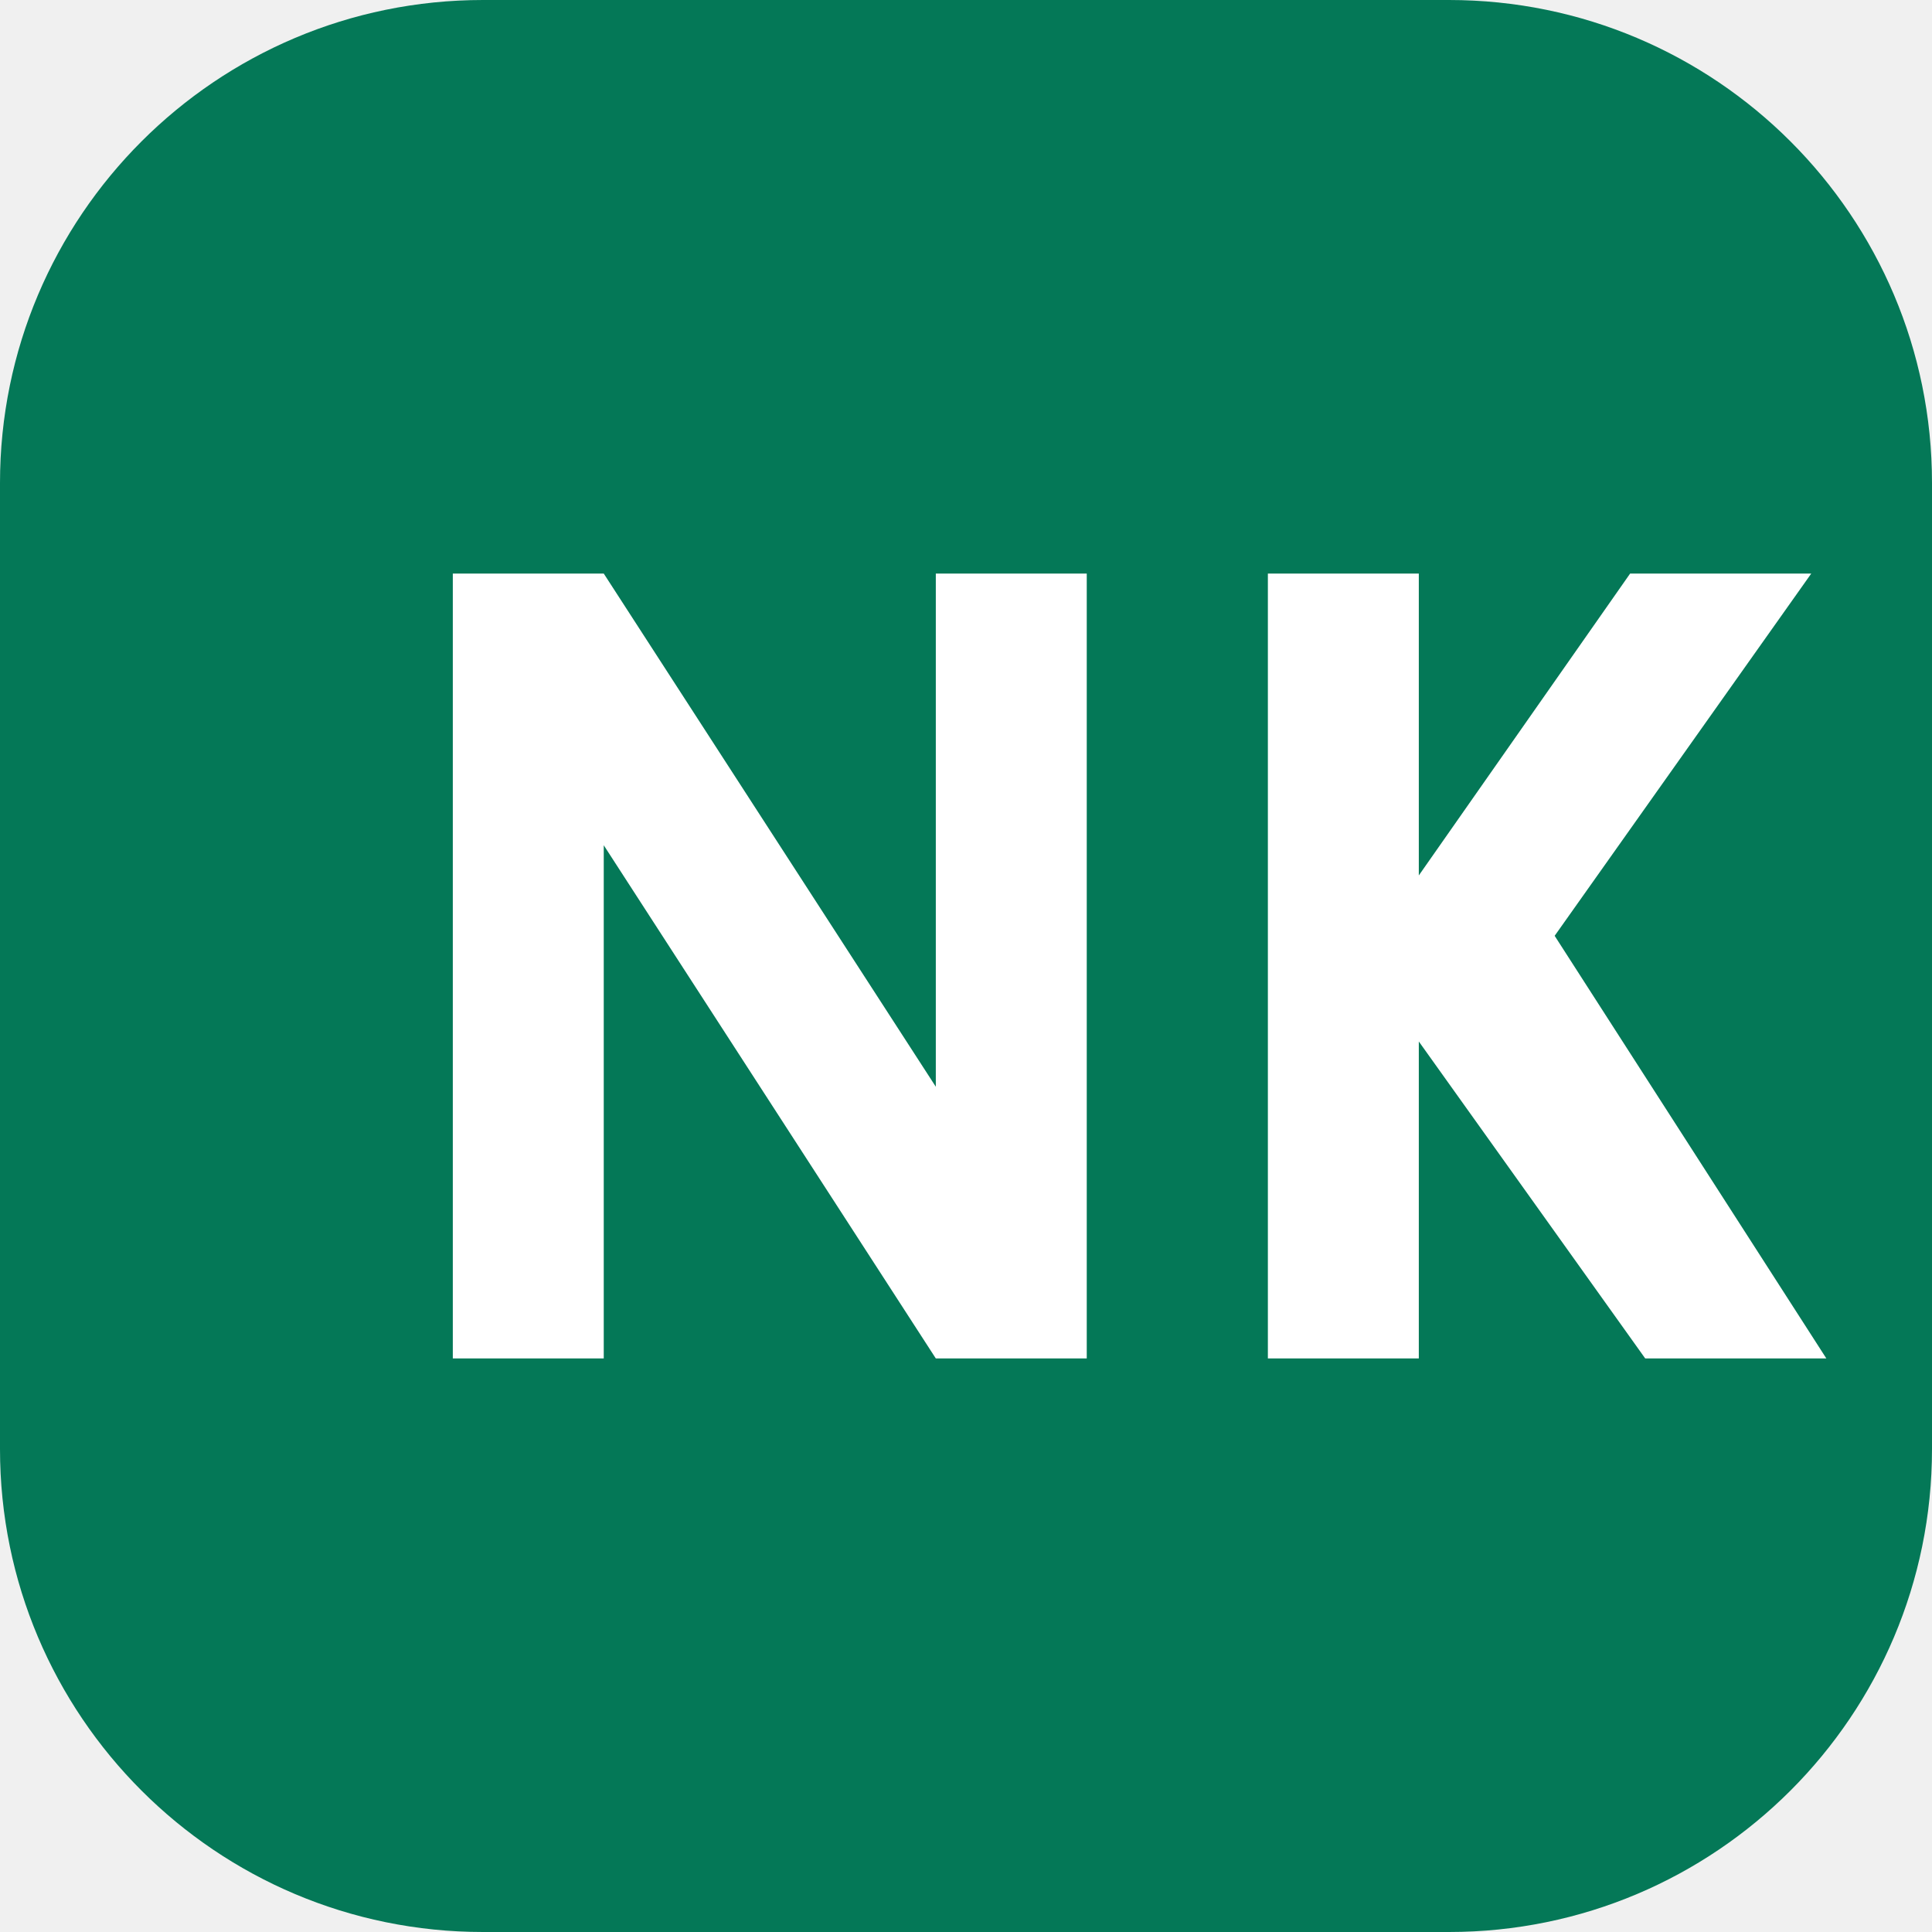
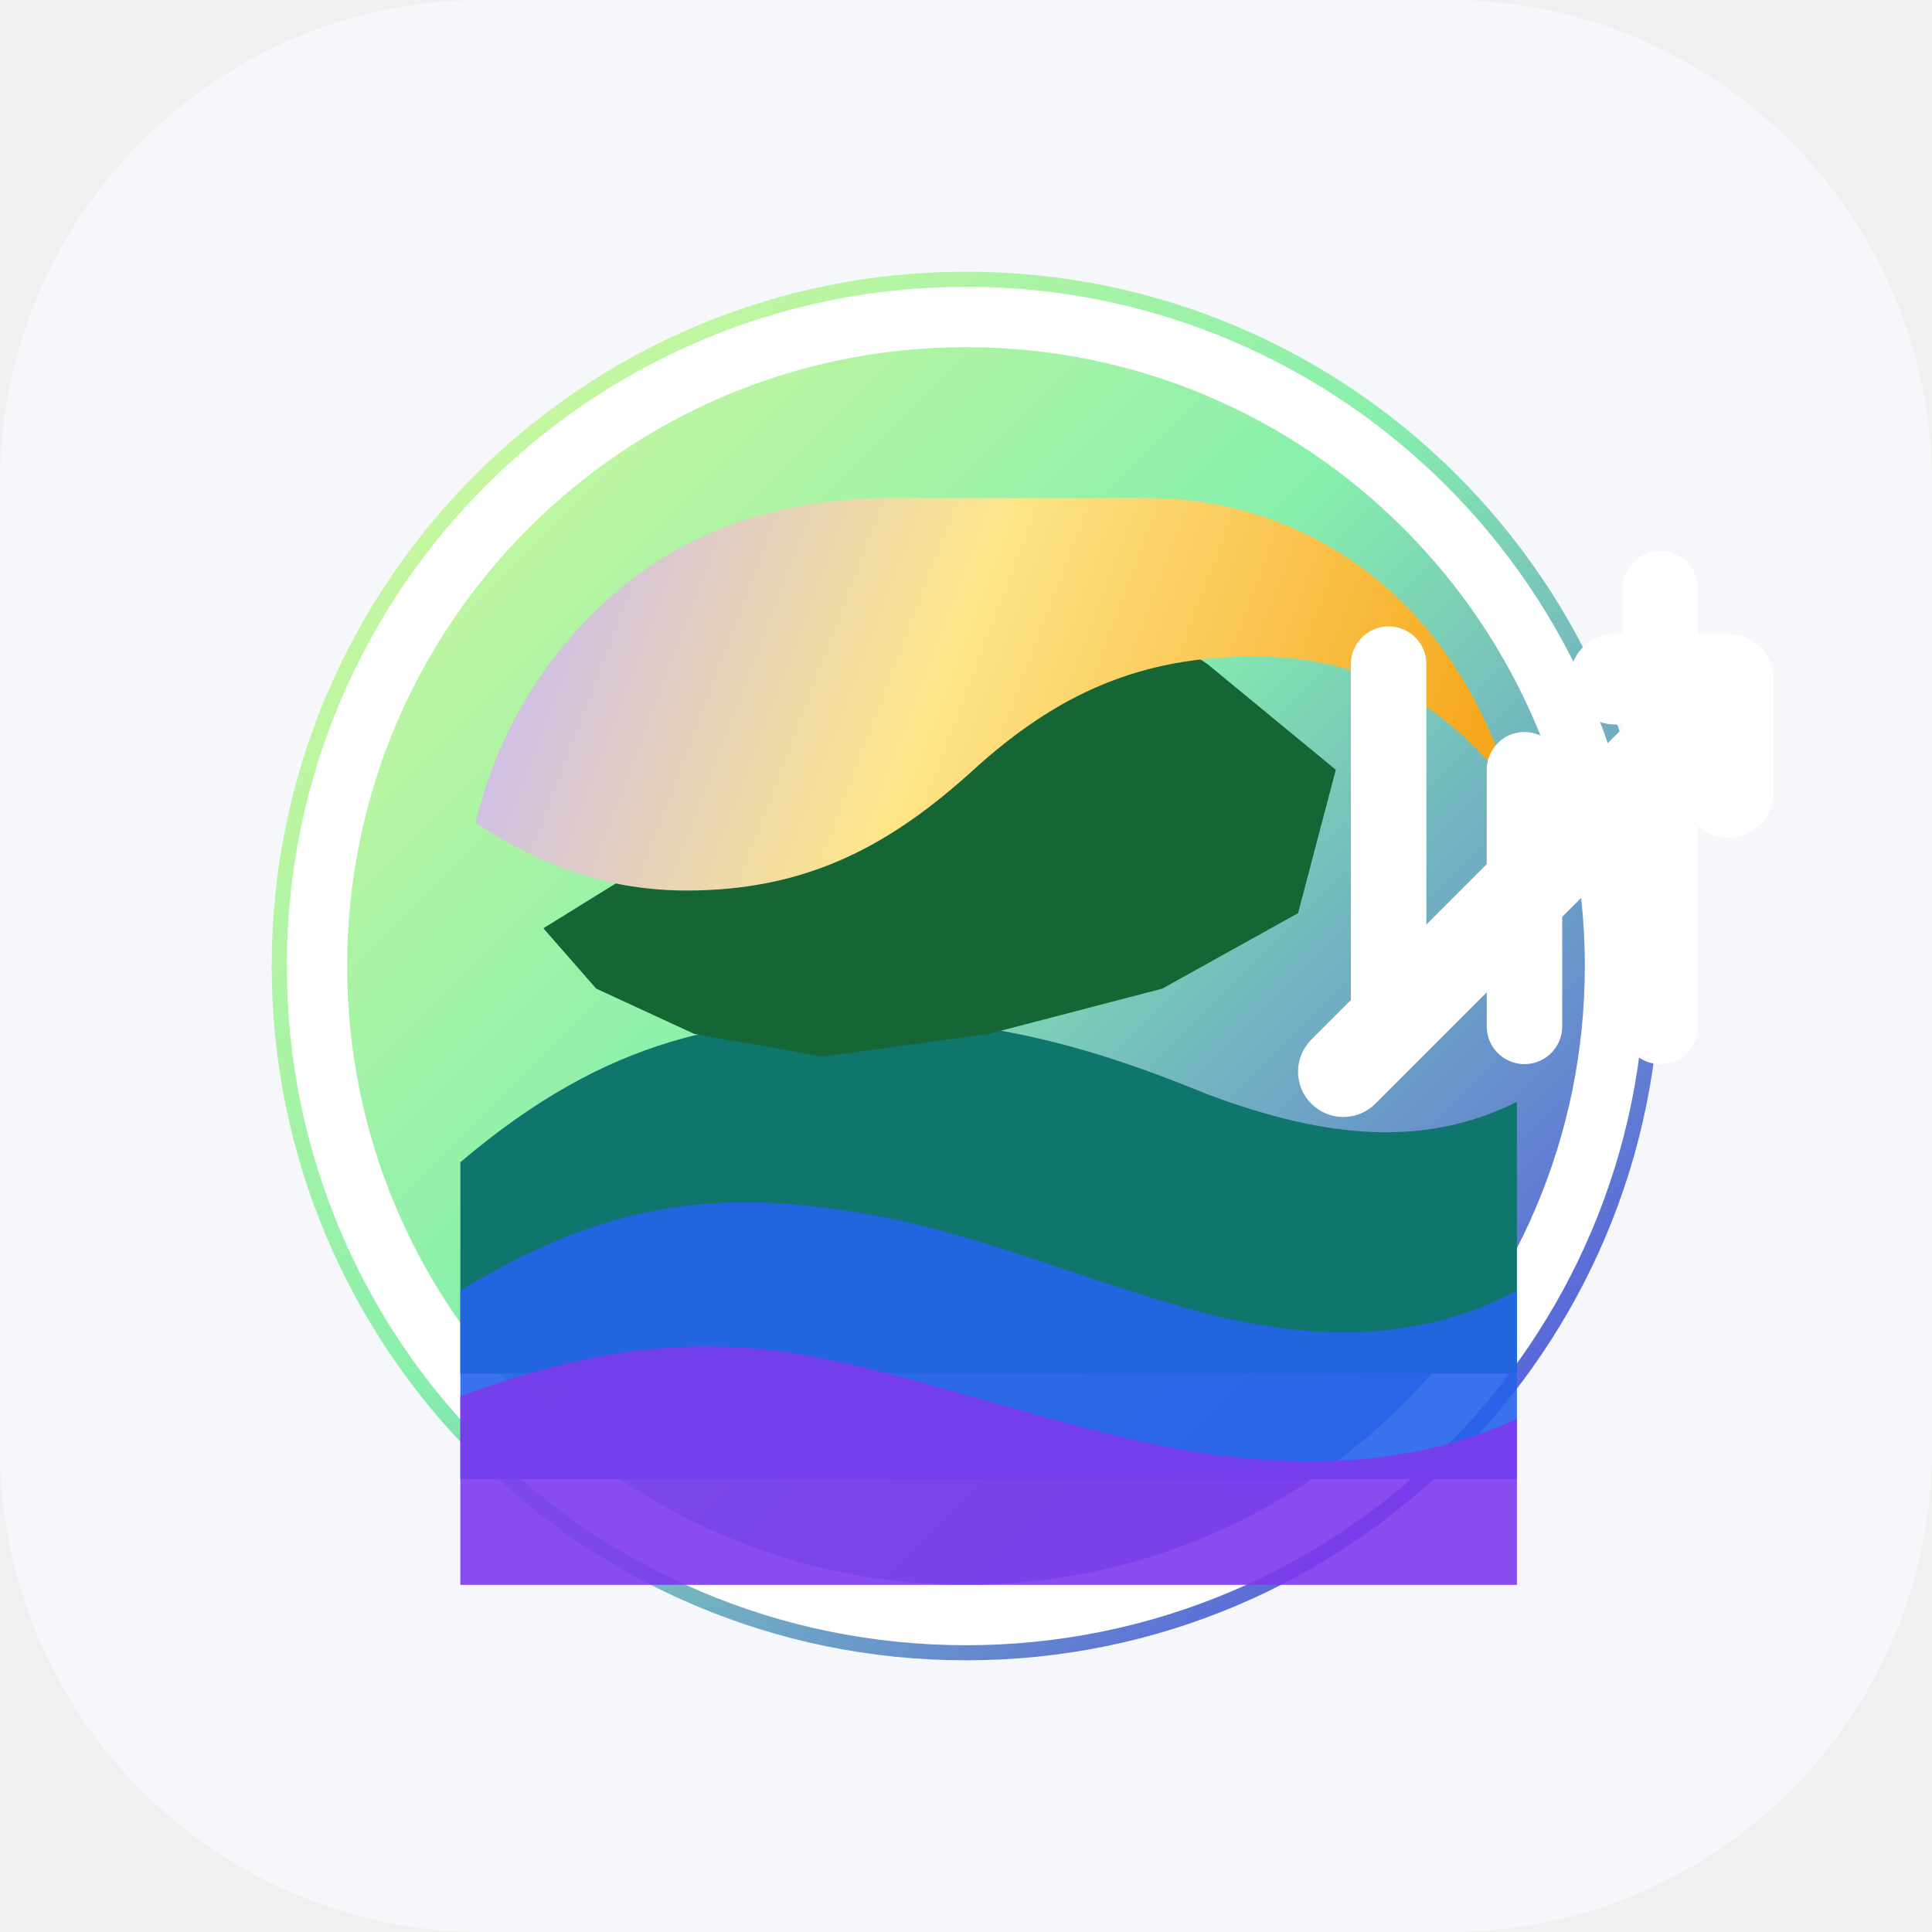
- <svg xmlns="http://www.w3.org/2000/svg" width="64" height="64" viewBox="0 0 64 64" fill="none">
-   <rect width="64" height="64" rx="16" fill="#047857" />
-   <path d="M15 45V19H20L31 36V19H36V45H31L20 28V45H15Z" fill="white" />
-   <path d="M42 45V19H47V29L54 19H60L51.5 31L60.5 45H54.5L47 34.5V45H42Z" fill="white" />
+ <svg xmlns="http://www.w3.org/2000/svg" width="256" height="256" viewBox="0 0 256 256" fill="none">
+   <rect width="256" height="256" rx="64" fill="#F5F7FA" />
+   <circle cx="128" cy="128" r="92" fill="url(#bg)" />
+   <circle cx="128" cy="128" r="86" stroke="#FFFFFF" stroke-width="8" />
+   <path d="M61 154C81 137 97 135 114 135C130 135 143 138 160 145C176 151 189 152 201 146V182H61V154Z" fill="#0F766E" />
+   <path d="M61 171C79 160 93 158 109 160C126 162 139 168 156 173C173 178 188 178 201 171V196H61V171Z" fill="#2563EB" fill-opacity="0.9" />
+   <path d="M61 185C80 178 94 177 109 180C124 183 140 189 156 192C173 195 188 194 201 188V210H61V185Z" fill="#7C3AED" fill-opacity="0.9" />
+   <path d="M72 123L93 110L108 95L124 86L145 78L160 88L177 102L172 121L154 131L131 137L109 140L92 137L79 131L72 123Z" fill="#166534" />
+   <path d="M152 66C165 66 177 71 186 80C192 86 197 94 200 104C190 92 180 87 166 87C151 87 140 92 129 102C118 112 107 118 91 118C81 118 72 115 63 109C66 97 72 87 81 79C91 70 104 66 118 66H152Z" fill="url(#sun)" />
+   <path d="M184 88V136" stroke="#FFFFFF" stroke-width="10" stroke-linecap="round" />
+   <path d="M202 102V136" stroke="#FFFFFF" stroke-width="10" stroke-linecap="round" />
+   <path d="M220 78L220 136" stroke="#FFFFFF" stroke-width="10" stroke-linecap="round" />
+   <path d="M178 142L229 91" stroke="#FFFFFF" stroke-width="12" stroke-linecap="round" />
+   <path d="M214 90H229V105" stroke="#FFFFFF" stroke-width="12" stroke-linecap="round" stroke-linejoin="round" />
+   <defs>
+     <linearGradient id="bg" x1="46" y1="46" x2="210" y2="210" gradientUnits="userSpaceOnUse">
+       <stop stop-color="#D9F99D" />
+       <stop offset="0.45" stop-color="#86EFAC" />
+       <stop offset="1" stop-color="#4F46E5" />
+     </linearGradient>
+     <linearGradient id="sun" x1="63" y1="66" x2="200" y2="118" gradientUnits="userSpaceOnUse">
+       <stop stop-color="#C4B5FD" />
+       <stop offset="0.45" stop-color="#FDE68A" />
+       <stop offset="1" stop-color="#F59E0B" />
+     </linearGradient>
+   </defs>
</svg>
